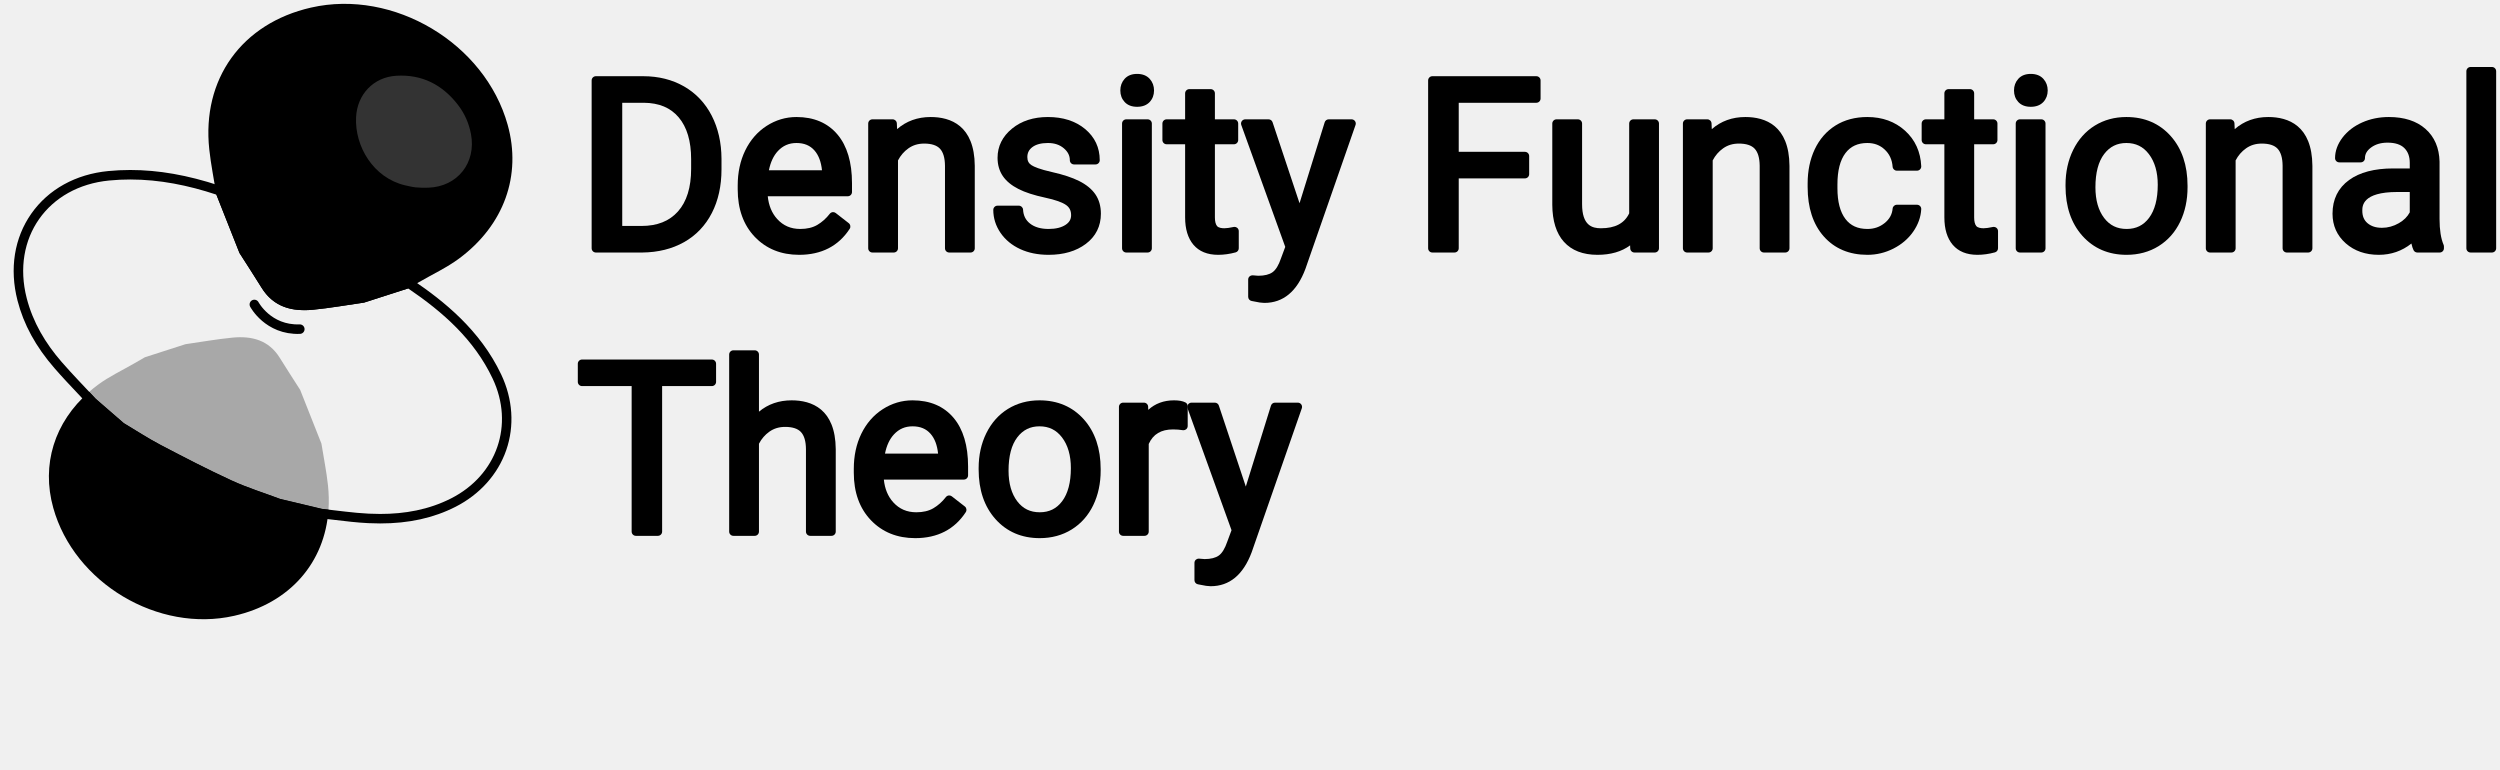
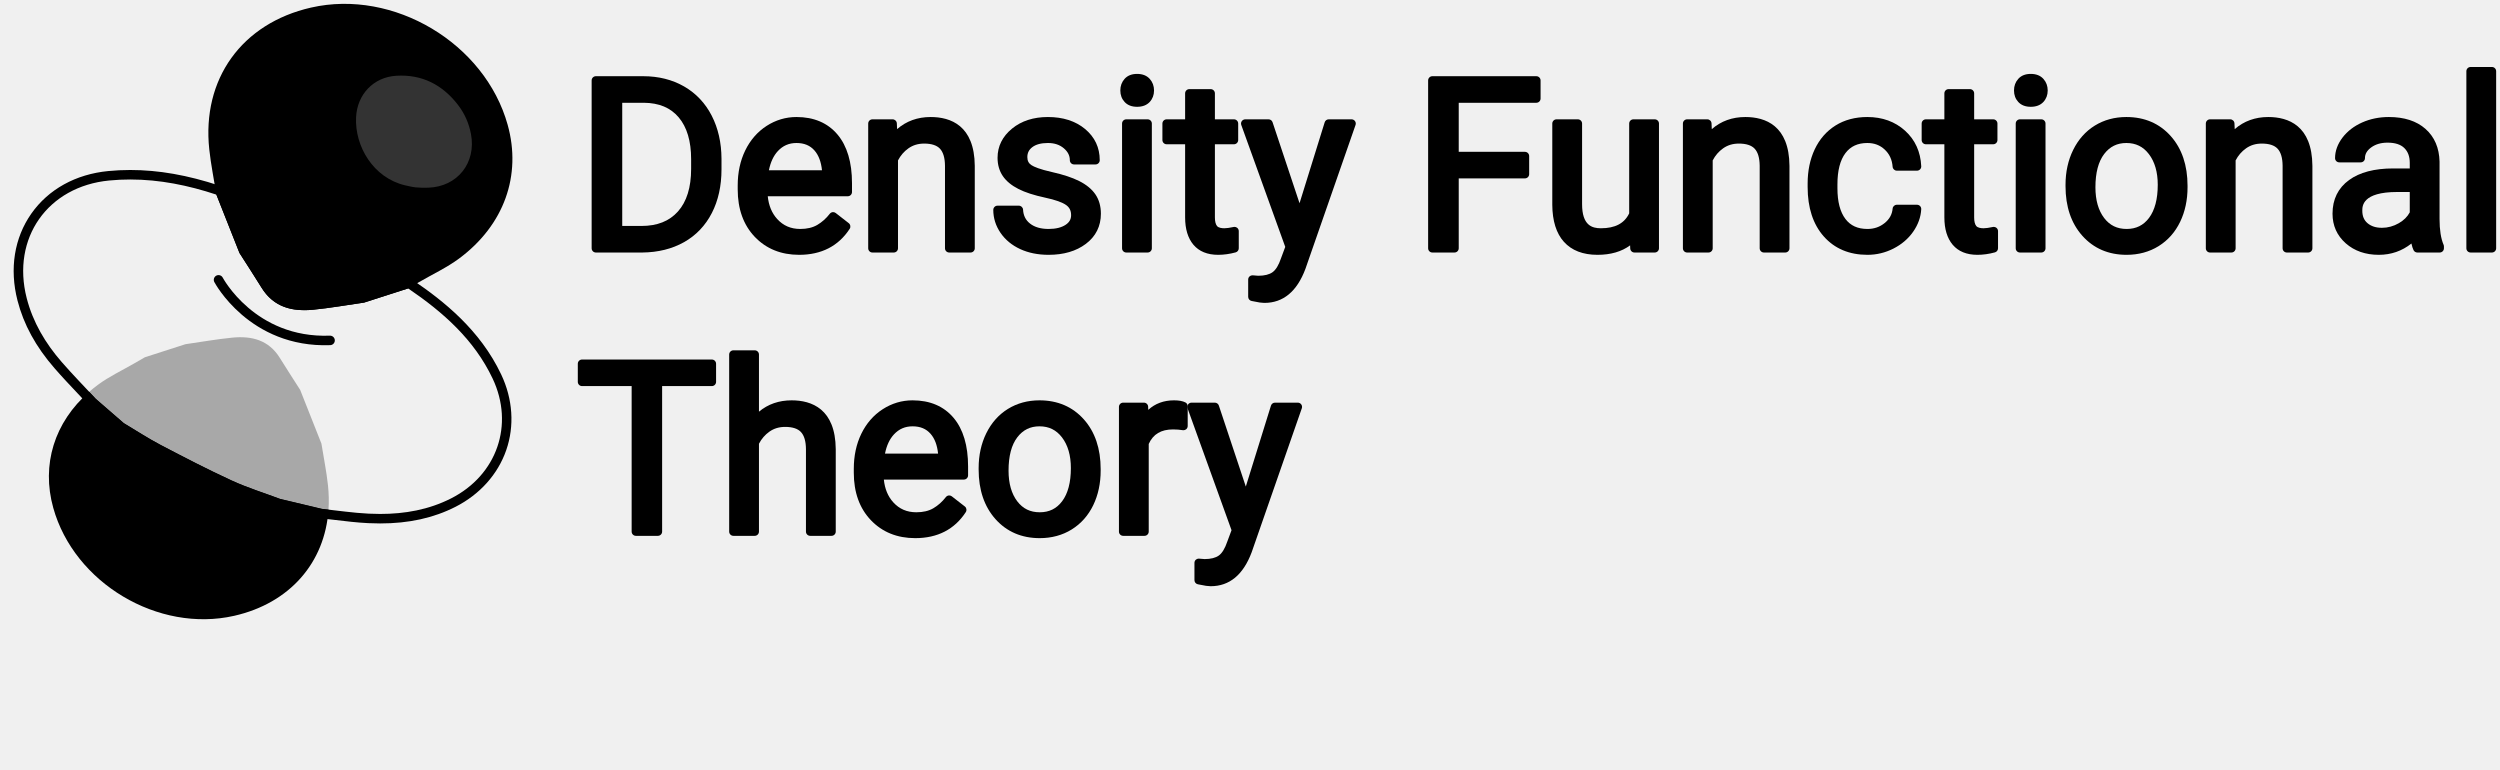
- <svg xmlns="http://www.w3.org/2000/svg" version="1.1" x="0px" y="0px" width="1842.519px" height="566.929px" viewBox="0 0 1842.519 566.929" enable-background="new 0 0 1842.519 566.929" xml:space="preserve">
+ <svg xmlns="http://www.w3.org/2000/svg" version="1.1" id="Layer_1" x="0px" y="0px" width="1842.52px" height="566.929px" viewBox="0 0 1842.52 566.929" enable-background="new 0 0 1842.52 566.929" xml:space="preserve">
  <g id="Layer_2">
</g>
-   <g id="Layer_1">
+   <g id="Layer_1_1_">
</g>
-   <g id="Layer_3">
-     <g>
-       <path fill-rule="evenodd" clip-rule="evenodd" d="M206.489,367.714c-11.956-4.489-24.235-8.299-35.802-13.618    c-17.767-8.178-35.16-17.19-52.486-26.284c-9.248-4.861-18.003-10.618-26.979-15.97c-6.86-5.963-13.735-11.924-20.611-17.886    c-1.611-1.734-3.236-3.455-4.859-5.179c-25.752,22.469-35.359,53.741-26.504,85.504c15.42,55.383,77.383,92.337,133.405,79.566    c40.925-9.325,66.834-39.17,69.454-78.26c-1.607-0.188-3.217-0.371-4.827-0.542C227.016,372.609,216.753,370.152,206.489,367.714z    " />
-       <path fill-rule="evenodd" clip-rule="evenodd" d="M192.753,212.002c8.841,14.344,22.509,17.765,37.904,16.275    c12.6-1.236,25.117-3.472,37.667-5.267c10.821-3.472,21.644-6.961,32.467-10.449c2.658-1.542,5.334-3.065,7.977-4.608    c9.974-5.792,20.594-10.72,29.791-17.562c33.059-24.643,45.964-61.207,35.599-98.382C357.408,31.851,290.103-8.289,229.252,5.583    c-51.063,11.635-80.617,52.671-75.011,104.564c1.203,11.161,3.472,22.203,5.233,33.297c5.674,14.344,11.348,28.672,17.021,43.018    C181.915,194.963,187.453,203.414,192.753,212.002z" />
-       <path opacity="0.2" fill-rule="evenodd" clip-rule="evenodd" fill="#FFFFFF" d="M298.665,136.614    c2.572,0.512,5.124,1.23,7.724,1.484c3.038,0.297,6.121,0.328,9.176,0.232c21.643-0.673,35.617-18.422,31.522-39.654    c-1.527-7.923-4.65-14.996-9.53-21.339c-11.479-14.914-26.559-22.643-45.454-21.509c-16.833,1.01-28.861,13.74-29.675,30.591    C261.391,107.828,275.117,131.12,298.665,136.614z" />
-       <g>
-         <path d="M95.979,132.286c21.646,0,42.747,4.284,63.495,11.158c5.674,14.344,11.348,28.672,17.021,43.018     c5.419,8.502,10.957,16.953,16.258,25.541c7.605,12.339,18.785,16.595,31.56,16.595c2.076,0,4.192-0.112,6.344-0.32     c12.6-1.236,25.117-3.472,37.667-5.267c10.821-3.472,21.644-6.961,32.467-10.449c25.726,17.477,48.673,37.699,62.273,66.423     c16.125,34.076,3.167,71.133-30.501,88.288c-16.576,8.436-34.246,11.509-52.391,11.509c-2.804,0-5.619-0.073-8.444-0.212     c-11.517-0.559-22.967-2.302-34.449-3.523c-10.264-2.437-20.526-4.894-30.791-7.332c-11.956-4.489-24.235-8.299-35.802-13.618     c-17.767-8.178-35.16-17.19-52.486-26.284c-9.248-4.861-18.003-10.618-26.979-15.97c-6.86-5.963-13.735-11.924-20.611-17.886     c-8.418-9.061-17.089-17.9-25.202-27.233c-11.973-13.753-21.17-29.215-25.742-47.032c-11.314-44.154,15.479-82.294,60.851-86.663     C85.702,132.525,90.857,132.286,95.979,132.286 M95.979,125.286c-5.399,0-10.829,0.261-16.137,0.775     c-24.017,2.313-44.171,13.454-56.747,31.372c-12.57,17.909-16.196,40.636-10.21,63.996c4.554,17.745,13.465,34.063,27.243,49.891     c5.684,6.538,11.688,12.893,17.496,19.039c2.587,2.737,5.261,5.568,7.857,8.362l0.257,0.276l0.285,0.248l0.728,0.631     c6.631,5.75,13.261,11.498,19.877,17.249l0.471,0.409l0.536,0.32c2.75,1.639,5.545,3.358,8.248,5.021     c6.134,3.772,12.477,7.673,19.058,11.133c16.744,8.788,34.61,18.066,52.817,26.446c8.262,3.8,16.864,6.853,25.183,9.804     c3.653,1.297,7.431,2.637,11.086,4.01l0.413,0.154l0.429,0.103c4.887,1.161,9.773,2.326,14.659,3.491     c5.378,1.282,10.755,2.564,16.133,3.841l0.433,0.103l0.443,0.048c3.463,0.368,7.005,0.795,10.431,1.207     c7.952,0.957,16.175,1.947,24.419,2.348c2.979,0.146,5.935,0.22,8.783,0.22c21.166,0,39.342-4.014,55.565-12.271     c17.928-9.135,31.196-23.959,37.362-41.744c6.186-17.842,4.87-37.65-3.708-55.776c-15.643-33.04-42.776-54.348-64.667-69.219     l-2.827-1.921l-3.253,1.048l-2.53,0.815c-9.79,3.155-19.579,6.31-29.368,9.451c-3.678,0.53-7.387,1.101-10.98,1.654     c-8.472,1.304-17.232,2.652-25.792,3.492c-1.965,0.19-3.873,0.287-5.661,0.287c-11.887,0-20.021-4.216-25.601-13.268     c-3.65-5.913-7.452-11.826-11.129-17.544c-1.612-2.506-3.223-5.012-4.825-7.522c-2.846-7.195-5.691-14.385-8.537-21.575     l-8.238-20.819l-1.203-3.042l-3.104-1.028C138.293,129.052,116.804,125.286,95.979,125.286L95.979,125.286z" />
-       </g>
-       <path opacity="0.3" fill-rule="evenodd" clip-rule="evenodd" d="M241.712,357.581c-1.108-10.274-3.199-20.44-4.82-30.654    c-5.223-13.205-10.446-26.396-15.669-39.602c-4.988-7.829-10.087-15.607-14.968-23.515c-8.141-13.207-20.724-16.355-34.897-14.985    c-11.6,1.139-23.123,3.198-34.677,4.851c-9.962,3.196-19.925,6.409-29.89,9.621c-2.447,1.419-4.91,2.82-7.344,4.239    c-9.183,5.333-18.959,9.87-27.426,16.171c-2.19,1.633-4.272,3.326-6.27,5.07c1.624,1.724,3.249,3.444,4.859,5.179    c6.876,5.962,13.751,11.923,20.611,17.886c8.976,5.352,17.731,11.108,26.979,15.97c17.326,9.094,34.719,18.106,52.486,26.284    c11.567,5.319,23.846,9.129,35.802,13.618c10.264,2.438,20.527,4.896,30.791,7.332c1.61,0.171,3.219,0.354,4.827,0.542    C242.494,369.775,242.381,363.765,241.712,357.581z" />
-       <path fill-rule="evenodd" clip-rule="evenodd" fill="none" stroke="#000000" stroke-width="7" stroke-linecap="round" stroke-miterlimit="10" d="    M187.449,224.378c0,0,10.048,19.063,33.517,18.199" />
-     </g>
+   <path d="M206.489,367.714c-11.956-4.489-24.235-8.299-35.802-13.618c-17.768-8.179-35.16-17.19-52.486-26.284  c-9.248-4.861-18.003-10.618-26.979-15.971c-6.86-5.963-13.735-11.924-20.611-17.885c-1.611-1.734-3.236-3.455-4.859-5.18  C40,311.246,30.393,342.518,39.248,374.281c15.42,55.383,77.383,92.338,133.405,79.566c40.925-9.324,66.834-39.17,69.454-78.26  c-1.607-0.188-3.217-0.371-4.827-0.543C227.016,372.609,216.753,370.152,206.489,367.714z" />
+   <path d="M192.753,212.002c8.842,14.344,22.51,17.765,37.904,16.275c12.6-1.236,25.117-3.472,37.667-5.267  c10.821-3.472,21.645-6.961,32.467-10.449c2.658-1.542,5.334-3.065,7.978-4.608c9.974-5.792,20.594-10.72,29.791-17.562  c33.059-24.643,45.964-61.207,35.599-98.382C357.408,31.851,290.103-8.289,229.252,5.583  c-51.063,11.635-80.616,52.671-75.011,104.564c1.203,11.161,3.472,22.203,5.233,33.297c5.674,14.344,11.348,28.672,17.021,43.018  C181.915,194.963,187.453,203.414,192.753,212.002z" />
+   <path opacity="0.2" fill="#FFFFFF" enable-background="new    " d="M298.665,136.614c2.572,0.512,5.124,1.229,7.725,1.484  c3.038,0.297,6.121,0.328,9.176,0.232c21.643-0.673,35.617-18.422,31.522-39.654c-1.527-7.923-4.65-14.996-9.53-21.339  c-11.479-14.914-26.56-22.643-45.454-21.509c-16.833,1.01-28.861,13.74-29.675,30.591  C261.391,107.828,275.117,131.12,298.665,136.614z" />
+   <g>
+     <path d="M95.979,132.286c21.646,0,42.747,4.284,63.495,11.158c5.674,14.344,11.348,28.672,17.021,43.018   c5.419,8.502,10.957,16.953,16.258,25.541c7.605,12.339,18.785,16.595,31.561,16.595c2.076,0,4.191-0.112,6.344-0.32   c12.6-1.236,25.117-3.472,37.667-5.267c10.821-3.472,21.644-6.961,32.467-10.449c25.727,17.477,48.674,37.699,62.273,66.423   c16.125,34.076,3.167,71.134-30.501,88.288c-16.576,8.436-34.246,11.51-52.392,11.51c-2.804,0-5.618-0.074-8.443-0.213   c-11.518-0.559-22.967-2.302-34.449-3.523c-10.264-2.437-20.526-4.894-30.791-7.332c-11.956-4.488-24.235-8.299-35.802-13.617   c-17.768-8.178-35.16-17.19-52.486-26.284c-9.248-4.86-18.003-10.618-26.979-15.97c-6.86-5.963-13.735-11.924-20.611-17.887   c-8.418-9.061-17.089-17.899-25.202-27.232c-11.973-13.753-21.17-29.215-25.742-47.032c-11.313-44.154,15.479-82.294,60.852-86.663   C85.702,132.525,90.857,132.286,95.979,132.286 M95.979,125.286c-5.399,0-10.829,0.261-16.138,0.775   c-24.017,2.313-44.171,13.454-56.746,31.372c-12.57,17.909-16.196,40.636-10.211,63.996c4.555,17.745,13.466,34.063,27.243,49.891   c5.685,6.538,11.688,12.893,17.496,19.039c2.587,2.737,5.261,5.568,7.857,8.362l0.257,0.276l0.285,0.248l0.728,0.631   c6.631,5.75,13.262,11.498,19.877,17.248l0.472,0.41l0.535,0.319c2.75,1.64,5.546,3.358,8.248,5.021   c6.135,3.772,12.478,7.674,19.059,11.133c16.744,8.789,34.609,18.066,52.816,26.447c8.263,3.799,16.864,6.853,25.184,9.803   c3.653,1.298,7.431,2.638,11.086,4.011l0.413,0.153l0.429,0.104c4.887,1.161,9.773,2.326,14.659,3.491   c5.378,1.282,10.755,2.563,16.133,3.841l0.433,0.104l0.443,0.047c3.463,0.369,7.005,0.795,10.431,1.207   c7.952,0.957,16.176,1.947,24.42,2.349c2.979,0.146,5.935,0.22,8.782,0.22c21.166,0,39.343-4.014,55.565-12.271   c17.928-9.135,31.196-23.959,37.362-41.743c6.186-17.843,4.87-37.649-3.708-55.776c-15.644-33.04-42.776-54.348-64.667-69.219   l-2.827-1.921l-3.253,1.048l-2.53,0.815c-9.79,3.155-19.579,6.31-29.368,9.451c-3.678,0.53-7.387,1.101-10.979,1.654   c-8.473,1.304-17.232,2.652-25.792,3.492c-1.966,0.19-3.873,0.287-5.661,0.287c-11.888,0-20.021-4.216-25.602-13.268   c-3.649-5.913-7.452-11.826-11.129-17.544c-1.612-2.506-3.223-5.012-4.825-7.522c-2.846-7.195-5.69-14.385-8.537-21.575   l-8.237-20.819l-1.203-3.042l-3.104-1.028C138.293,129.052,116.804,125.286,95.979,125.286L95.979,125.286z" />
+   </g>
+   <path opacity="0.3" enable-background="new    " d="M241.712,357.582c-1.107-10.274-3.198-20.44-4.819-30.654  c-5.224-13.205-10.446-26.396-15.669-39.602c-4.988-7.83-10.087-15.608-14.969-23.516c-8.141-13.207-20.724-16.355-34.896-14.985  c-11.601,1.139-23.123,3.198-34.677,4.851c-9.963,3.196-19.926,6.409-29.891,9.621c-2.447,1.419-4.91,2.82-7.344,4.239  c-9.183,5.333-18.959,9.87-27.426,16.171c-2.19,1.632-4.272,3.326-6.271,5.07c1.624,1.725,3.249,3.444,4.859,5.18  c6.876,5.961,13.751,11.922,20.611,17.885c8.976,5.353,17.73,11.109,26.979,15.971c17.326,9.094,34.719,18.105,52.486,26.284  c11.566,5.319,23.846,9.129,35.802,13.618c10.264,2.438,20.527,4.896,30.791,7.332c1.61,0.17,3.219,0.354,4.827,0.541  C242.494,369.775,242.381,363.765,241.712,357.582z" />
+   <path fill="none" stroke="#000000" stroke-width="7" stroke-linecap="round" stroke-miterlimit="10" d="M161.058,206.241  c0,0,24.646,46.756,82.205,44.643" />
+   <g>
    <g>
      <g>
-         <g>
-           <path d="M439.162,186.11c-1.722,0-3.118-1.396-3.118-3.118V59.283c0-1.722,1.396-3.118,3.118-3.118h34.921      c11.262,0,21.39,2.541,30.104,7.552c8.759,5.04,15.615,12.302,20.377,21.586c4.71,9.189,7.127,19.84,7.184,31.656v7.916      c0,12.119-2.389,22.917-7.099,32.097c-4.766,9.293-11.674,16.532-20.532,21.514c-8.777,4.939-19.1,7.504-30.682,7.624      c-0.011,0-0.021,0-0.032,0H439.162z M472.639,166.534c11.755,0,20.597-3.498,27.03-10.695c6.437-7.2,9.7-17.745,9.7-31.342      v-7.23c0-13.231-3.082-23.583-9.16-30.767c-6.038-7.133-14.455-10.653-25.73-10.759h-15.886v90.792H472.639z" />
-         </g>
-         <g>
-           <path d="M588.955,187.808c-13.289,0-24.281-4.455-32.669-13.24c-8.354-8.747-12.59-20.52-12.59-34.993v-2.889      c0-9.552,1.863-18.229,5.538-25.79c3.72-7.651,9.009-13.733,15.723-18.078c6.747-4.363,14.163-6.575,22.042-6.575      c12.861,0,23.041,4.347,30.256,12.92c7.082,8.413,10.673,20.466,10.673,35.824v6.542c0,1.722-1.396,3.118-3.118,3.118h-58.964      c0.683,6.801,3.01,12.424,6.937,16.75c4.493,4.942,10.063,7.345,17.024,7.345c4.963,0,9.177-0.999,12.521-2.967      c3.492-2.053,6.595-4.819,9.224-8.224c0.507-0.656,1.254-1.083,2.076-1.188c0.131-0.017,0.262-0.025,0.392-0.025      c0.69,0,1.365,0.229,1.916,0.658l9.601,7.476c1.277,0.995,1.581,2.803,0.697,4.161      C617.955,181.356,605.412,187.808,588.955,187.808z M605.811,125.495c-0.638-6.227-2.491-11.125-5.522-14.58      c-3.26-3.715-7.607-5.521-13.29-5.521c-5.489,0-9.97,1.941-13.694,5.934c-3.218,3.455-5.436,8.21-6.613,14.167H605.811z" />
-         </g>
-         <g>
-           <path d="M699.58,186.11c-1.722,0-3.118-1.396-3.118-3.118v-60.835c-0.05-5.759-1.297-9.996-3.704-12.565      c-2.349-2.503-6.257-3.773-11.616-3.773c-4.479,0-8.282,1.147-11.626,3.508c-3.216,2.268-5.799,5.258-7.687,8.896v64.77      c0,1.722-1.396,3.118-3.118,3.118h-15.72c-1.722,0-3.118-1.396-3.118-3.118V91.061c0-1.722,1.396-3.118,3.118-3.118h14.872      c1.669,0,3.042,1.313,3.115,2.981l0.188,4.243c6.8-5.927,15.09-8.923,24.731-8.923c14.708,0,32.289,6.241,32.517,35.975v60.774      c0,1.722-1.396,3.118-3.118,3.118H699.58z" />
-         </g>
-         <g>
-           <path d="M772.817,187.808c-7.783,0-14.796-1.411-20.845-4.192c-6.155-2.83-11.057-6.864-14.566-11.989      c-3.547-5.18-5.346-10.875-5.346-16.927c0-1.722,1.396-3.118,3.118-3.118h15.718c1.657,0,3.025,1.296,3.113,2.951      c0.234,4.364,1.916,7.715,5.142,10.246c3.354,2.63,7.951,3.964,13.666,3.964c5.293,0,9.525-1.038,12.58-3.083      c2.74-1.833,4.016-4.073,4.016-7.051c0-3.269-1.122-5.616-3.531-7.387c-2.826-2.075-8.056-3.938-15.542-5.538      c-8.195-1.751-14.827-3.9-19.712-6.389c-5.122-2.608-9.002-5.811-11.528-9.518c-2.586-3.798-3.896-8.333-3.896-13.482      c0-8.479,3.601-15.723,10.701-21.531c6.916-5.654,15.799-8.52,26.402-8.52c11.118,0,20.321,2.957,27.354,8.788      c7.203,5.98,10.854,13.733,10.854,23.047c0,1.722-1.396,3.118-3.118,3.118h-15.803c-1.722,0-3.118-1.396-3.118-3.118      c0-3.376-1.435-6.241-4.387-8.756c-3.1-2.644-6.954-3.929-11.783-3.929c-4.991,0-8.866,1.038-11.517,3.086      c-2.479,1.915-3.633,4.236-3.633,7.305c0,2.722,0.976,4.615,3.07,5.958c1.846,1.184,5.992,3.03,15.268,5.103      c8.066,1.808,14.723,4.009,19.787,6.542c5.325,2.662,9.366,5.964,12.01,9.815c2.704,3.945,4.074,8.756,4.074,14.3      c0,9.206-3.734,16.689-11.099,22.242C793.176,185.095,783.941,187.808,772.817,187.808z" />
-         </g>
-         <g>
-           <path d="M830.083,186.11c-1.722,0-3.118-1.396-3.118-3.118V91.061c0-1.722,1.396-3.118,3.118-3.118h15.719      c1.722,0,3.118,1.396,3.118,3.118v91.931c0,1.722-1.396,3.118-3.118,3.118H830.083z M838.068,78.714      c-3.955,0-7.058-1.198-9.221-3.562c-2.094-2.28-3.157-5.133-3.157-8.477c0-3.323,1.052-6.192,3.125-8.527      c2.165-2.442,5.278-3.682,9.253-3.682c3.962,0,7.085,1.231,9.282,3.66c2.113,2.342,3.184,5.217,3.184,8.549      c0,3.352-1.082,6.211-3.216,8.499C845.123,77.523,842.011,78.714,838.068,78.714z" />
-         </g>
-         <g>
-           <path d="M897.797,187.808c-7.952,0-14.101-2.518-18.273-7.483c-4.036-4.805-6.083-11.568-6.083-20.104v-53.892h-13.622      c-1.722,0-3.118-1.396-3.118-3.118V91.061c0-1.722,1.396-3.118,3.118-3.118h13.622V68.8c0-1.722,1.396-3.118,3.118-3.118h15.716      c1.722,0,3.118,1.396,3.118,3.118v19.143h14.045c1.722,0,3.118,1.396,3.118,3.118v12.149c0,1.722-1.396,3.118-3.118,3.118      h-14.045v53.964c0,2.881,0.545,5.061,1.576,6.302c1.121,1.354,3.564,1.637,5.417,1.637c1.586,0,3.881-0.319,6.823-0.949      c0.217-0.046,0.435-0.069,0.652-0.069c0.707,0,1.4,0.241,1.961,0.694c0.731,0.592,1.157,1.483,1.157,2.424v12.668      c0,1.407-0.942,2.639-2.299,3.009C906.298,187.203,901.963,187.808,897.797,187.808z" />
-         </g>
-         <g>
-           <path d="M931.871,223.24c-0.089,0-0.177-0.004-0.266-0.011l-2.974-0.254c-0.104-0.009-0.21-0.023-0.313-0.043l-5.86-1.108      c-1.473-0.278-2.539-1.565-2.539-3.064v-12.743c0-0.87,0.363-1.701,1.003-2.291c0.578-0.534,1.334-0.827,2.115-0.827      c0.082,0,0.165,0.003,0.248,0.01l4.117,0.329c4.574-0.016,8.105-0.902,10.498-2.635c2.425-1.757,4.52-5.216,6.225-10.28      l3.114-8.368l-32.406-89.835c-0.345-0.956-0.203-2.019,0.381-2.85c0.584-0.832,1.536-1.326,2.552-1.326h17.163      c1.343,0,2.534,0.859,2.958,2.133l19.88,59.712l18.535-59.652c0.405-1.304,1.612-2.193,2.978-2.193h16.826      c1.01,0,1.957,0.489,2.542,1.312c0.585,0.823,0.734,1.878,0.402,2.832l-36.961,106.121      C955.865,214.84,945.707,223.24,931.871,223.24z" />
-         </g>
-         <g>
-           <path d="M1055.66,186.11c-1.722,0-3.118-1.396-3.118-3.118V59.283c0-1.722,1.396-3.118,3.118-3.118h76.64      c1.722,0,3.118,1.396,3.118,3.118v13.34c0,1.722-1.396,3.118-3.118,3.118h-57.204v36.161h48.795      c1.722,0,3.118,1.396,3.118,3.118v13.338c0,1.722-1.396,3.118-3.118,3.118h-48.795v51.515c0,1.722-1.396,3.118-3.118,3.118      H1055.66z" />
-         </g>
-         <g>
-           <path d="M1177.329,187.808c-10.672,0-18.984-3.22-24.705-9.57c-5.625-6.247-8.511-15.447-8.576-27.345V91.061      c0-1.722,1.396-3.118,3.118-3.118h15.722c1.722,0,3.118,1.396,3.118,3.118v59.389c0,15.761,7.416,17.782,13.876,17.782      c10.481,0,17.307-3.596,20.841-10.988V91.061c0-1.722,1.396-3.118,3.118-3.118h15.718c1.722,0,3.118,1.396,3.118,3.118v91.931      c0,1.722-1.396,3.118-3.118,3.118h-14.954c-1.677,0-3.053-1.326-3.116-3.001l-0.085-2.281      C1195.148,185.464,1187.082,187.808,1177.329,187.808z" />
-         </g>
-         <g>
-           <path d="M1300.019,186.11c-1.722,0-3.118-1.396-3.118-3.118v-60.835c-0.049-5.76-1.295-9.996-3.703-12.565      c-2.347-2.504-6.254-3.773-11.613-3.773c-4.481,0-8.286,1.147-11.63,3.508c-3.217,2.27-5.8,5.26-7.685,8.896v64.771      c0,1.722-1.396,3.118-3.118,3.118h-15.719c-1.722,0-3.118-1.396-3.118-3.118V91.061c0-1.722,1.396-3.118,3.118-3.118h14.868      c1.669,0,3.041,1.313,3.115,2.98l0.188,4.245c6.801-5.928,15.091-8.925,24.733-8.925c14.709,0,32.29,6.241,32.518,35.975v60.774      c0,1.722-1.396,3.118-3.118,3.118H1300.019z" />
-         </g>
-         <g>
-           <path d="M1376.317,187.808c-13.394,0-24.227-4.57-32.2-13.583c-7.879-8.904-11.873-21.134-11.873-36.349v-2.632      c0-9.368,1.759-17.848,5.229-25.206c3.531-7.485,8.683-13.386,15.313-17.54c6.618-4.149,14.507-6.253,23.447-6.253      c11.057,0,20.406,3.387,27.792,10.066c7.433,6.723,11.451,15.542,11.944,26.213c0.039,0.851-0.271,1.681-0.86,2.297      c-0.588,0.616-1.403,0.965-2.255,0.965h-14.869c-1.63,0-2.985-1.255-3.109-2.881c-0.396-5.192-2.289-9.323-5.787-12.626      c-3.482-3.287-7.688-4.884-12.855-4.884c-7.023,0-12.285,2.42-16.087,7.398c-3.943,5.166-5.943,12.92-5.943,23.045v2.972      c0,9.845,1.985,17.442,5.901,22.581c3.773,4.946,9.077,7.352,16.214,7.352c4.916,0,9.082-1.439,12.736-4.4      c3.54-2.872,5.445-6.339,5.825-10.599c0.143-1.609,1.49-2.842,3.105-2.842h14.869c0.856,0,1.675,0.352,2.264,0.973      c0.589,0.622,0.896,1.458,0.85,2.313c-0.313,5.834-2.333,11.441-6.004,16.664c-3.62,5.16-8.507,9.324-14.521,12.373      C1389.447,186.265,1383.012,187.808,1376.317,187.808z" />
-         </g>
-         <g>
-           <path d="M1457.374,187.808c-7.953,0-14.103-2.518-18.275-7.483c-4.036-4.804-6.082-11.567-6.082-20.104v-53.892h-13.623      c-1.722,0-3.118-1.396-3.118-3.118V91.061c0-1.722,1.396-3.118,3.118-3.118h13.623V68.8c0-1.722,1.396-3.118,3.118-3.118h15.715      c1.722,0,3.118,1.396,3.118,3.118v19.143h14.044c1.722,0,3.118,1.396,3.118,3.118v12.149c0,1.722-1.396,3.118-3.118,3.118      h-14.044v53.964c0,2.923,0.53,5.042,1.576,6.3c1.123,1.356,3.566,1.639,5.418,1.639c1.583,0,3.88-0.319,6.827-0.949      c0.216-0.046,0.435-0.069,0.651-0.069c0.707,0,1.401,0.241,1.961,0.694c0.732,0.592,1.157,1.483,1.157,2.424v12.668      c0,1.407-0.942,2.64-2.3,3.009C1465.872,187.203,1461.537,187.808,1457.374,187.808z" />
-         </g>
-         <g>
-           <path d="M1488.723,186.11c-1.722,0-3.118-1.396-3.118-3.118V91.061c0-1.722,1.396-3.118,3.118-3.118h15.717      c1.722,0,3.118,1.396,3.118,3.118v91.931c0,1.722-1.396,3.118-3.118,3.118H1488.723z M1496.708,78.714      c-3.955,0-7.059-1.198-9.223-3.561c-2.091-2.273-3.153-5.127-3.153-8.478c0-3.33,1.051-6.2,3.123-8.529      c2.164-2.44,5.278-3.68,9.253-3.68c3.965,0,7.088,1.232,9.283,3.662c2.113,2.345,3.184,5.22,3.184,8.547      c0,3.349-1.082,6.208-3.216,8.497C1503.766,77.523,1500.655,78.714,1496.708,78.714z" />
-         </g>
-         <g>
-           <path d="M1567.313,187.808c-13.329,0-24.303-4.724-32.614-14.042c-8.22-9.216-12.388-21.492-12.388-36.487v-1.103      c0-9.45,1.895-18.089,5.632-25.677c3.785-7.692,9.147-13.724,15.938-17.927c6.785-4.2,14.611-6.329,23.263-6.329      c13.391,0,24.393,4.724,32.701,14.042c8.223,9.217,12.393,21.549,12.393,36.655v1.104c0,9.38-1.835,17.94-5.453,25.443      c-3.674,7.619-9.009,13.643-15.858,17.903C1584.083,185.648,1576.138,187.808,1567.313,187.808z M1567.144,105.394      c-6.801,0-12.134,2.632-16.304,8.047c-4.31,5.589-6.494,13.867-6.494,24.604c0,9.448,2.172,17.071,6.454,22.658      c4.145,5.41,9.546,8.04,16.513,8.04c7.015,0,12.427-2.664,16.543-8.143c4.263-5.677,6.425-13.894,6.425-24.423      c0-9.333-2.199-16.943-6.538-22.618C1579.542,108.064,1574.112,105.394,1567.144,105.394z" />
-         </g>
-         <g>
-           <path d="M1685.415,186.11c-1.722,0-3.118-1.396-3.118-3.118v-60.835c-0.048-5.758-1.293-9.994-3.701-12.566      c-2.346-2.503-6.255-3.772-11.617-3.772c-4.478,0-8.28,1.147-11.626,3.508c-3.215,2.269-5.798,5.26-7.687,8.896v64.77      c0,1.722-1.396,3.118-3.118,3.118h-15.719c-1.722,0-3.118-1.396-3.118-3.118V91.061c0-1.722,1.396-3.118,3.118-3.118h14.871      c1.669,0,3.042,1.314,3.115,2.981l0.187,4.243c6.803-5.927,15.093-8.924,24.734-8.924c14.705,0,32.284,6.241,32.519,35.974      v60.774c0,1.722-1.396,3.118-3.118,3.118H1685.415z" />
-         </g>
-         <g>
-           <path d="M1753.215,187.808c-9.803,0-18.001-2.85-24.368-8.469c-6.478-5.723-9.761-13.069-9.761-21.836      c0-10.583,4.105-18.936,12.203-24.825c7.788-5.667,18.739-8.542,32.549-8.542h12.174v-4.103c0-4.67-1.311-8.24-4.007-10.915      c-2.663-2.642-6.813-3.981-12.332-3.981c-4.959,0-8.962,1.188-12.239,3.63c-2.987,2.23-4.44,4.775-4.44,7.781      c0,1.722-1.396,3.118-3.118,3.118h-15.801c-1.722,0-3.118-1.396-3.118-3.118c0-5.264,1.857-10.373,5.52-15.185      c3.562-4.675,8.428-8.413,14.464-11.112c5.961-2.66,12.577-4.008,19.666-4.008c11.325,0,20.396,2.935,26.959,8.723      c6.656,5.875,10.155,13.998,10.401,24.142l0.001,42.387c0,7.965,1,14.325,2.972,18.904c0.168,0.39,0.255,0.809,0.255,1.233v1.36      c0,1.722-1.396,3.118-3.118,3.118h-16.481c-1.181,0-2.26-0.667-2.788-1.723c-0.602-1.201-1.123-2.824-1.574-4.904      C1770.279,185.011,1762.224,187.808,1753.215,187.808z M1766.81,141.503c-25.769,0-25.769,10.379-25.769,13.79      c0,3.999,1.249,7,3.818,9.174c2.73,2.304,6.215,3.425,10.65,3.425c4.353,0,8.544-1.146,12.46-3.406      c3.67-2.117,6.308-4.735,8.042-7.987v-14.996H1766.81z" />
-         </g>
-         <g>
-           <path d="M1820.852,186.11c-1.722,0-3.118-1.396-3.118-3.118V52.485c0-1.722,1.396-3.118,3.118-3.118h15.715      c1.722,0,3.118,1.396,3.118,3.118v130.506c0,1.722-1.396,3.118-3.118,3.118H1820.852z" />
-         </g>
-         <g>
-           <path d="M468.645,394.916c-1.722,0-3.118-1.396-3.118-3.118V284.55h-36.561c-1.722,0-3.118-1.396-3.118-3.118v-13.34      c0-1.722,1.396-3.118,3.118-3.118h95.671c1.722,0,3.118,1.396,3.118,3.118v13.34c0,1.722-1.396,3.118-3.118,3.118h-36.646      v107.248c0,1.722-1.396,3.118-3.118,3.118H468.645z" />
-         </g>
-         <g>
-           <path d="M597.111,394.916c-1.722,0-3.118-1.396-3.118-3.118v-60.833c-0.046-5.757-1.291-9.993-3.702-12.565      c-2.346-2.503-6.255-3.772-11.62-3.772c-4.48,0-8.28,1.146-11.618,3.506c-3.211,2.263-5.795,5.254-7.693,8.9v64.765      c0,1.722-1.396,3.118-3.118,3.118h-15.718c-1.722,0-3.118-1.396-3.118-3.118v-130.5c0-1.722,1.396-3.118,3.118-3.118h15.718      c1.722,0,3.118,1.396,3.118,3.118v42.105c6.671-5.549,14.738-8.354,24.074-8.354c14.706,0,32.284,6.241,32.517,35.976v60.772      c0,1.722-1.396,3.118-3.118,3.118H597.111z" />
-         </g>
-         <g>
-           <path d="M674.514,396.616c-13.29,0-24.282-4.455-32.672-13.242c-8.352-8.743-12.587-20.518-12.587-34.995v-2.884      c0-9.554,1.862-18.231,5.534-25.791c3.719-7.649,9.009-13.731,15.726-18.078c6.747-4.363,14.163-6.576,22.042-6.576      c12.855,0,23.035,4.347,30.257,12.92c7.081,8.416,10.671,20.469,10.671,35.825v6.542c0,1.722-1.396,3.118-3.118,3.118h-58.962      c0.68,6.798,3.006,12.422,6.937,16.749c4.489,4.943,10.059,7.347,17.023,7.347c4.96,0,9.173-0.998,12.522-2.968      c3.485-2.048,6.589-4.816,9.226-8.226c0.507-0.656,1.254-1.083,2.077-1.187c0.13-0.017,0.26-0.024,0.39-0.024      c0.69,0,1.365,0.229,1.916,0.658l9.598,7.476c1.277,0.995,1.581,2.803,0.697,4.16      C703.514,390.164,690.972,396.616,674.514,396.616z M691.369,334.305c-0.638-6.23-2.491-11.127-5.52-14.576      c-3.26-3.718-7.607-5.523-13.292-5.523c-5.494,0-9.973,1.938-13.692,5.928c-3.22,3.456-5.438,8.213-6.615,14.172H691.369z" />
-         </g>
-         <g>
-           <path d="M766.274,396.616c-13.33,0-24.303-4.724-32.615-14.04c-8.223-9.222-12.392-21.497-12.392-36.487v-1.104      c0-9.451,1.896-18.091,5.635-25.679c3.784-7.694,9.148-13.728,15.941-17.93c6.792-4.198,14.618-6.326,23.262-6.326      c13.384,0,24.387,4.724,32.703,14.039c8.222,9.219,12.39,21.553,12.39,36.661v1.104c0,9.375-1.835,17.934-5.453,25.44      c-3.675,7.623-9.011,13.646-15.859,17.903C783.042,394.456,775.097,396.616,766.274,396.616z M766.105,314.205      c-6.802,0-12.137,2.631-16.309,8.042c-4.306,5.592-6.489,13.871-6.489,24.606c0,9.446,2.171,17.069,6.453,22.658      c4.144,5.41,9.545,8.039,16.514,8.039c7.013,0,12.422-2.663,16.538-8.143c4.266-5.677,6.428-13.894,6.428-24.424      c0-9.334-2.2-16.944-6.539-22.62C778.499,316.874,773.071,314.205,766.105,314.205z" />
-         </g>
-         <g>
-           <path d="M827.789,394.916c-1.722,0-3.118-1.396-3.118-3.118v-91.929c0-1.722,1.396-3.118,3.118-3.118h15.295      c1.693,0,3.077,1.352,3.117,3.044l0.054,2.278c5.112-4.667,11.475-7.023,19.003-7.023c3.585,0,6.321,0.498,8.362,1.522      c1.055,0.529,1.72,1.607,1.72,2.787v14.613c0,0.917-0.403,1.787-1.103,2.379c-0.567,0.48-1.283,0.739-2.016,0.739      c-0.171,0-0.342-0.014-0.513-0.043c-2.217-0.369-4.645-0.557-7.218-0.557c-8.783,0-14.634,3.503-17.865,10.703v64.604      c0,1.722-1.396,3.118-3.118,3.118H827.789z" />
-         </g>
-         <g>
-           <path d="M892.277,432.044c-0.089,0-0.177-0.004-0.266-0.012l-2.973-0.254c-0.104-0.009-0.208-0.022-0.311-0.042l-5.865-1.104      c-1.475-0.277-2.542-1.564-2.542-3.064v-12.743c0-0.87,0.363-1.7,1.003-2.291c0.578-0.533,1.334-0.827,2.115-0.827      c0.082,0,0.165,0.003,0.248,0.01l4.123,0.329c4.572-0.016,8.104-0.902,10.497-2.638c2.421-1.75,4.514-5.207,6.226-10.277      l3.114-8.369l-32.409-89.834c-0.345-0.956-0.203-2.02,0.381-2.851s1.536-1.326,2.552-1.326h17.166      c1.343,0,2.534,0.859,2.959,2.134l19.877,59.712l18.539-59.653c0.405-1.304,1.612-2.192,2.978-2.192h16.819      c1.01,0,1.957,0.489,2.542,1.312c0.585,0.823,0.734,1.879,0.402,2.832l-36.959,106.12      C916.275,423.646,906.117,432.044,892.277,432.044z" />
-         </g>
+         <path d="M439.162,186.11c-1.722,0-3.117-1.396-3.117-3.118V59.283c0-1.722,1.396-3.118,3.117-3.118h34.921     c11.263,0,21.391,2.541,30.104,7.552c8.759,5.04,15.615,12.302,20.377,21.586c4.71,9.189,7.127,19.84,7.184,31.656v7.916     c0,12.119-2.389,22.917-7.099,32.097c-4.766,9.293-11.674,16.532-20.532,21.514c-8.776,4.939-19.1,7.504-30.682,7.624     c-0.011,0-0.021,0-0.032,0H439.162z M472.639,166.534c11.755,0,20.597-3.498,27.03-10.695c6.437-7.2,9.699-17.745,9.699-31.342     v-7.23c0-13.231-3.082-23.583-9.159-30.767c-6.038-7.133-14.455-10.653-25.73-10.759h-15.886v90.792L472.639,166.534     L472.639,166.534z" />
+       </g>
+       <g>
+         <path d="M588.955,187.808c-13.288,0-24.28-4.455-32.669-13.24c-8.354-8.747-12.59-20.52-12.59-34.993v-2.889     c0-9.552,1.863-18.229,5.538-25.79c3.72-7.651,9.009-13.733,15.724-18.078c6.746-4.363,14.162-6.575,22.041-6.575     c12.861,0,23.041,4.347,30.257,12.92c7.082,8.413,10.673,20.466,10.673,35.824v6.542c0,1.722-1.396,3.118-3.118,3.118h-58.964     c0.683,6.801,3.01,12.424,6.937,16.75c4.493,4.942,10.063,7.345,17.024,7.345c4.963,0,9.177-0.999,12.521-2.967     c3.492-2.053,6.596-4.819,9.225-8.224c0.507-0.656,1.254-1.083,2.076-1.188c0.131-0.017,0.262-0.025,0.392-0.025     c0.69,0,1.365,0.229,1.916,0.658l9.601,7.476c1.277,0.995,1.581,2.803,0.697,4.161     C617.955,181.356,605.412,187.808,588.955,187.808z M605.811,125.495c-0.638-6.227-2.491-11.125-5.522-14.58     c-3.26-3.715-7.606-5.521-13.29-5.521c-5.488,0-9.97,1.941-13.693,5.934c-3.218,3.455-5.437,8.21-6.613,14.167H605.811z" />
+       </g>
+       <g>
+         <path d="M699.58,186.11c-1.722,0-3.117-1.396-3.117-3.118v-60.835c-0.051-5.759-1.298-9.996-3.704-12.565     c-2.35-2.503-6.257-3.773-11.616-3.773c-4.479,0-8.282,1.147-11.626,3.508c-3.216,2.268-5.799,5.258-7.688,8.896v64.77     c0,1.722-1.396,3.118-3.117,3.118h-15.721c-1.722,0-3.117-1.396-3.117-3.118V91.061c0-1.722,1.396-3.118,3.117-3.118h14.872     c1.669,0,3.042,1.313,3.115,2.981l0.188,4.243c6.8-5.927,15.09-8.923,24.73-8.923c14.708,0,32.289,6.241,32.518,35.975v60.774     c0,1.722-1.396,3.118-3.118,3.118L699.58,186.11L699.58,186.11z" />
+       </g>
+       <g>
+         <path d="M772.817,187.808c-7.783,0-14.796-1.411-20.845-4.192c-6.155-2.83-11.058-6.864-14.566-11.989     c-3.547-5.18-5.346-10.875-5.346-16.927c0-1.722,1.396-3.118,3.118-3.118h15.718c1.657,0,3.025,1.296,3.113,2.951     c0.233,4.364,1.916,7.715,5.142,10.246c3.354,2.63,7.951,3.964,13.666,3.964c5.293,0,9.525-1.038,12.58-3.083     c2.74-1.833,4.016-4.073,4.016-7.051c0-3.269-1.121-5.616-3.53-7.387c-2.826-2.075-8.057-3.938-15.542-5.538     c-8.195-1.751-14.827-3.9-19.712-6.389c-5.122-2.608-9.002-5.811-11.528-9.518c-2.586-3.798-3.896-8.333-3.896-13.482     c0-8.479,3.602-15.723,10.701-21.531c6.916-5.654,15.799-8.52,26.402-8.52c11.118,0,20.321,2.957,27.354,8.788     c7.203,5.98,10.854,13.733,10.854,23.047c0,1.722-1.396,3.118-3.118,3.118h-15.803c-1.722,0-3.118-1.396-3.118-3.118     c0-3.376-1.435-6.241-4.387-8.756c-3.101-2.644-6.954-3.929-11.783-3.929c-4.991,0-8.866,1.038-11.517,3.086     c-2.479,1.915-3.634,4.236-3.634,7.305c0,2.722,0.977,4.615,3.07,5.958c1.846,1.184,5.992,3.03,15.268,5.103     c8.066,1.808,14.724,4.009,19.787,6.542c5.325,2.662,9.366,5.964,12.011,9.815c2.703,3.945,4.073,8.756,4.073,14.3     c0,9.206-3.733,16.689-11.099,22.242C793.177,185.095,783.941,187.808,772.817,187.808z" />
+       </g>
+       <g>
+         <path d="M830.083,186.11c-1.722,0-3.117-1.396-3.117-3.118V91.061c0-1.722,1.396-3.118,3.117-3.118h15.72     c1.722,0,3.118,1.396,3.118,3.118v91.931c0,1.722-1.396,3.118-3.118,3.118H830.083z M838.068,78.714     c-3.955,0-7.058-1.198-9.221-3.562c-2.094-2.28-3.157-5.133-3.157-8.477c0-3.323,1.052-6.192,3.125-8.527     c2.165-2.442,5.278-3.682,9.253-3.682c3.962,0,7.085,1.231,9.282,3.66c2.113,2.342,3.184,5.217,3.184,8.549     c0,3.352-1.082,6.211-3.216,8.499C845.123,77.523,842.011,78.714,838.068,78.714z" />
+       </g>
+       <g>
+         <path d="M897.798,187.808c-7.952,0-14.102-2.518-18.273-7.483c-4.036-4.805-6.083-11.568-6.083-20.104v-53.892h-13.622     c-1.722,0-3.118-1.396-3.118-3.118v-12.15c0-1.722,1.396-3.118,3.118-3.118h13.622V68.8c0-1.722,1.396-3.118,3.118-3.118h15.716     c1.722,0,3.118,1.396,3.118,3.118v19.143h14.045c1.722,0,3.118,1.396,3.118,3.118v12.149c0,1.722-1.396,3.118-3.118,3.118     h-14.045v53.964c0,2.881,0.545,5.061,1.576,6.302c1.121,1.354,3.563,1.637,5.417,1.637c1.586,0,3.881-0.319,6.822-0.949     c0.218-0.046,0.436-0.069,0.652-0.069c0.707,0,1.4,0.241,1.961,0.694c0.731,0.592,1.157,1.483,1.157,2.424v12.668     c0,1.407-0.942,2.639-2.299,3.009C906.299,187.203,901.964,187.808,897.798,187.808z" />
+       </g>
+       <g>
+         <path d="M931.871,223.24c-0.089,0-0.177-0.004-0.266-0.011l-2.974-0.254c-0.104-0.009-0.21-0.023-0.313-0.043l-5.86-1.108     c-1.473-0.278-2.538-1.565-2.538-3.064v-12.743c0-0.87,0.362-1.701,1.003-2.291c0.578-0.534,1.334-0.827,2.114-0.827     c0.082,0,0.165,0.003,0.248,0.01l4.117,0.329c4.574-0.016,8.105-0.902,10.498-2.635c2.425-1.757,4.521-5.216,6.225-10.28     l3.114-8.368L914.833,92.12c-0.345-0.956-0.202-2.019,0.382-2.85c0.584-0.832,1.535-1.326,2.552-1.326h17.163     c1.343,0,2.534,0.859,2.958,2.133l19.88,59.712l18.535-59.652c0.404-1.304,1.611-2.193,2.978-2.193h16.826     c1.01,0,1.957,0.489,2.542,1.312c0.585,0.823,0.734,1.878,0.402,2.832L962.09,198.209     C955.865,214.84,945.707,223.24,931.871,223.24z" />
+       </g>
+       <g>
+         <path d="M1055.66,186.11c-1.722,0-3.118-1.396-3.118-3.118V59.283c0-1.722,1.396-3.118,3.118-3.118h76.641     c1.722,0,3.118,1.396,3.118,3.118v13.34c0,1.722-1.396,3.118-3.118,3.118h-57.204v36.161h48.795c1.722,0,3.118,1.396,3.118,3.118     v13.338c0,1.722-1.396,3.118-3.118,3.118h-48.795v51.515c0,1.722-1.396,3.118-3.118,3.118L1055.66,186.11L1055.66,186.11z" />
+       </g>
+       <g>
+         <path d="M1177.329,187.808c-10.672,0-18.983-3.22-24.705-9.57c-5.625-6.247-8.511-15.447-8.575-27.345V91.061     c0-1.722,1.396-3.118,3.118-3.118h15.722c1.722,0,3.118,1.396,3.118,3.118v59.389c0,15.761,7.416,17.782,13.876,17.782     c10.48,0,17.307-3.596,20.841-10.988V91.061c0-1.722,1.396-3.118,3.118-3.118h15.718c1.722,0,3.118,1.396,3.118,3.118v91.931     c0,1.722-1.396,3.118-3.118,3.118h-14.954c-1.677,0-3.053-1.326-3.116-3.001l-0.085-2.281     C1195.148,185.464,1187.083,187.808,1177.329,187.808z" />
+       </g>
+       <g>
+         <path d="M1300.019,186.11c-1.722,0-3.118-1.396-3.118-3.118v-60.835c-0.049-5.76-1.295-9.996-3.703-12.565     c-2.347-2.504-6.254-3.773-11.613-3.773c-4.48,0-8.285,1.147-11.63,3.508c-3.217,2.27-5.8,5.26-7.685,8.896v64.771     c0,1.722-1.396,3.118-3.118,3.118h-15.719c-1.723,0-3.118-1.396-3.118-3.118V91.061c0-1.722,1.396-3.118,3.118-3.118h14.868     c1.669,0,3.041,1.313,3.114,2.98l0.188,4.245c6.801-5.928,15.091-8.925,24.732-8.925c14.709,0,32.291,6.241,32.519,35.975v60.774     c0,1.722-1.396,3.118-3.118,3.118H1300.019z" />
+       </g>
+       <g>
+         <path d="M1376.317,187.808c-13.394,0-24.227-4.57-32.2-13.583c-7.879-8.904-11.873-21.134-11.873-36.349v-2.632     c0-9.368,1.76-17.848,5.229-25.206c3.531-7.485,8.683-13.386,15.313-17.54c6.618-4.149,14.508-6.253,23.447-6.253     c11.057,0,20.406,3.387,27.792,10.066c7.433,6.723,11.451,15.542,11.944,26.213c0.039,0.851-0.271,1.681-0.86,2.297     c-0.588,0.616-1.403,0.965-2.255,0.965h-14.869c-1.63,0-2.984-1.255-3.109-2.881c-0.396-5.192-2.288-9.323-5.786-12.626     c-3.482-3.287-7.688-4.884-12.855-4.884c-7.022,0-12.285,2.42-16.087,7.398c-3.943,5.166-5.943,12.92-5.943,23.045v2.972     c0,9.845,1.985,17.442,5.901,22.581c3.772,4.946,9.077,7.352,16.214,7.352c4.916,0,9.082-1.439,12.736-4.4     c3.54-2.872,5.444-6.339,5.824-10.599c0.144-1.609,1.49-2.842,3.105-2.842h14.869c0.855,0,1.675,0.352,2.264,0.973     c0.589,0.622,0.896,1.458,0.851,2.313c-0.313,5.834-2.333,11.441-6.005,16.664c-3.619,5.16-8.507,9.324-14.521,12.373     C1389.447,186.265,1383.012,187.808,1376.317,187.808z" />
+       </g>
+       <g>
+         <path d="M1457.374,187.808c-7.952,0-14.103-2.518-18.274-7.483c-4.036-4.804-6.082-11.567-6.082-20.104v-53.892h-13.623     c-1.722,0-3.118-1.396-3.118-3.118v-12.15c0-1.722,1.396-3.118,3.118-3.118h13.623V68.8c0-1.722,1.396-3.118,3.118-3.118h15.715     c1.722,0,3.118,1.396,3.118,3.118v19.143h14.044c1.722,0,3.118,1.396,3.118,3.118v12.149c0,1.722-1.396,3.118-3.118,3.118     h-14.044v53.964c0,2.923,0.53,5.042,1.576,6.3c1.123,1.356,3.565,1.639,5.418,1.639c1.583,0,3.88-0.319,6.827-0.949     c0.216-0.046,0.435-0.069,0.65-0.069c0.707,0,1.401,0.241,1.961,0.694c0.732,0.592,1.157,1.483,1.157,2.424v12.668     c0,1.407-0.942,2.64-2.3,3.009C1465.872,187.203,1461.537,187.808,1457.374,187.808z" />
+       </g>
+       <g>
+         <path d="M1488.723,186.11c-1.723,0-3.118-1.396-3.118-3.118V91.061c0-1.722,1.396-3.118,3.118-3.118h15.717     c1.723,0,3.118,1.396,3.118,3.118v91.931c0,1.722-1.396,3.118-3.118,3.118H1488.723z M1496.708,78.714     c-3.954,0-7.059-1.198-9.223-3.561c-2.091-2.273-3.152-5.127-3.152-8.478c0-3.33,1.051-6.2,3.123-8.529     c2.163-2.44,5.277-3.68,9.253-3.68c3.965,0,7.088,1.232,9.282,3.662c2.113,2.345,3.185,5.22,3.185,8.547     c0,3.349-1.082,6.208-3.216,8.497C1503.766,77.523,1500.655,78.714,1496.708,78.714z" />
+       </g>
+       <g>
+         <path d="M1567.313,187.808c-13.329,0-24.303-4.724-32.614-14.042c-8.22-9.216-12.388-21.492-12.388-36.487v-1.103     c0-9.45,1.895-18.089,5.632-25.677c3.785-7.692,9.147-13.724,15.938-17.927c6.785-4.2,14.61-6.329,23.263-6.329     c13.391,0,24.393,4.724,32.701,14.042c8.223,9.217,12.393,21.549,12.393,36.655v1.104c0,9.38-1.835,17.94-5.453,25.443     c-3.674,7.619-9.009,13.643-15.857,17.903C1584.083,185.648,1576.138,187.808,1567.313,187.808z M1567.144,105.394     c-6.801,0-12.134,2.632-16.304,8.047c-4.311,5.589-6.494,13.867-6.494,24.604c0,9.448,2.172,17.071,6.454,22.658     c4.145,5.41,9.546,8.04,16.513,8.04c7.015,0,12.427-2.664,16.543-8.143c4.263-5.677,6.425-13.894,6.425-24.423     c0-9.333-2.198-16.943-6.538-22.618C1579.542,108.064,1574.112,105.394,1567.144,105.394z" />
+       </g>
+       <g>
+         <path d="M1685.415,186.11c-1.722,0-3.117-1.396-3.117-3.118v-60.835c-0.049-5.758-1.293-9.994-3.701-12.566     c-2.346-2.503-6.255-3.772-11.617-3.772c-4.479,0-8.28,1.147-11.626,3.508c-3.215,2.269-5.798,5.26-7.687,8.896v64.77     c0,1.722-1.396,3.118-3.118,3.118h-15.72c-1.722,0-3.117-1.396-3.117-3.118V91.061c0-1.722,1.396-3.118,3.117-3.118h14.871     c1.669,0,3.042,1.314,3.115,2.981l0.188,4.243c6.803-5.927,15.093-8.924,24.733-8.924c14.705,0,32.284,6.241,32.52,35.974v60.774     c0,1.722-1.396,3.118-3.118,3.118L1685.415,186.11L1685.415,186.11z" />
+       </g>
+       <g>
+         <path d="M1753.216,187.808c-9.804,0-18.001-2.85-24.368-8.469c-6.479-5.723-9.761-13.069-9.761-21.836     c0-10.583,4.104-18.936,12.202-24.825c7.788-5.667,18.739-8.542,32.55-8.542h12.174v-4.103c0-4.67-1.312-8.24-4.008-10.915     c-2.662-2.642-6.813-3.981-12.332-3.981c-4.959,0-8.962,1.188-12.238,3.63c-2.987,2.23-4.44,4.775-4.44,7.781     c0,1.722-1.396,3.118-3.118,3.118h-15.801c-1.722,0-3.118-1.396-3.118-3.118c0-5.264,1.857-10.373,5.521-15.185     c3.562-4.675,8.428-8.413,14.464-11.112c5.961-2.66,12.577-4.008,19.666-4.008c11.325,0,20.396,2.935,26.959,8.723     c6.656,5.875,10.155,13.998,10.401,24.142v42.387c0,7.965,1,14.325,2.973,18.904c0.168,0.39,0.255,0.809,0.255,1.233v1.36     c0,1.722-1.396,3.118-3.118,3.118h-16.48c-1.182,0-2.261-0.667-2.788-1.723c-0.603-1.201-1.123-2.824-1.574-4.904     C1770.279,185.011,1762.224,187.808,1753.216,187.808z M1766.81,141.503c-25.769,0-25.769,10.379-25.769,13.79     c0,3.999,1.248,7,3.817,9.174c2.73,2.304,6.215,3.425,10.65,3.425c4.353,0,8.544-1.146,12.46-3.406     c3.67-2.117,6.308-4.735,8.042-7.987v-14.996H1766.81z" />
+       </g>
+       <g>
+         <path d="M1820.852,186.11c-1.722,0-3.118-1.396-3.118-3.118V52.485c0-1.722,1.396-3.118,3.118-3.118h15.715     c1.723,0,3.118,1.396,3.118,3.118v130.506c0,1.722-1.396,3.118-3.118,3.118L1820.852,186.11L1820.852,186.11z" />
+       </g>
+       <g>
+         <path d="M468.645,394.916c-1.722,0-3.118-1.396-3.118-3.117V284.55h-36.561c-1.723,0-3.118-1.396-3.118-3.118v-13.34     c0-1.722,1.396-3.118,3.118-3.118h95.671c1.722,0,3.118,1.396,3.118,3.118v13.34c0,1.722-1.396,3.118-3.118,3.118h-36.646     v107.248c0,1.722-1.396,3.117-3.118,3.117H468.645z" />
+       </g>
+       <g>
+         <path d="M597.111,394.916c-1.722,0-3.118-1.396-3.118-3.117v-60.834c-0.046-5.756-1.291-9.992-3.701-12.564     c-2.347-2.503-6.256-3.771-11.62-3.771c-4.48,0-8.28,1.146-11.618,3.506c-3.211,2.263-5.795,5.254-7.693,8.9v64.764     c0,1.723-1.396,3.119-3.118,3.119h-15.718c-1.722,0-3.118-1.396-3.118-3.119v-130.5c0-1.722,1.396-3.118,3.118-3.118h15.718     c1.723,0,3.118,1.396,3.118,3.118v42.105c6.671-5.549,14.738-8.354,24.074-8.354c14.706,0,32.284,6.24,32.517,35.976v60.772     c0,1.722-1.396,3.117-3.117,3.117H597.111z" />
+       </g>
+       <g>
+         <path d="M674.514,396.617c-13.29,0-24.282-4.455-32.672-13.242c-8.353-8.744-12.587-20.519-12.587-34.996v-2.883     c0-9.555,1.861-18.231,5.533-25.791c3.72-7.649,9.01-13.731,15.727-18.078c6.747-4.363,14.163-6.576,22.042-6.576     c12.854,0,23.035,4.347,30.257,12.92c7.081,8.416,10.671,20.469,10.671,35.824v6.543c0,1.722-1.396,3.117-3.118,3.117h-58.962     c0.681,6.799,3.006,12.422,6.938,16.75c4.489,4.942,10.059,7.346,17.022,7.346c4.96,0,9.173-0.997,12.522-2.967     c3.484-2.049,6.589-4.816,9.226-8.227c0.507-0.656,1.254-1.083,2.077-1.188c0.13-0.017,0.26-0.023,0.391-0.023     c0.689,0,1.364,0.229,1.916,0.658l9.598,7.477c1.277,0.994,1.581,2.803,0.697,4.159     C703.514,390.164,690.972,396.617,674.514,396.617z M691.369,334.305c-0.638-6.229-2.49-11.128-5.52-14.576     c-3.26-3.718-7.607-5.522-13.292-5.522c-5.494,0-9.973,1.938-13.692,5.928c-3.22,3.455-5.438,8.213-6.614,14.172L691.369,334.305     L691.369,334.305z" />
+       </g>
+       <g>
+         <path d="M766.274,396.617c-13.33,0-24.303-4.725-32.615-14.041c-8.223-9.222-12.392-21.496-12.392-36.486v-1.104     c0-9.45,1.896-18.091,5.635-25.679c3.784-7.694,9.148-13.729,15.941-17.93c6.792-4.199,14.618-6.326,23.262-6.326     c13.384,0,24.387,4.724,32.703,14.039c8.222,9.219,12.39,21.553,12.39,36.66v1.104c0,9.375-1.835,17.935-5.453,25.44     c-3.675,7.623-9.011,13.646-15.858,17.902C783.042,394.457,775.097,396.617,766.274,396.617z M766.105,314.205     c-6.802,0-12.137,2.631-16.309,8.043c-4.307,5.592-6.489,13.871-6.489,24.605c0,9.445,2.171,17.068,6.453,22.658     c4.144,5.41,9.545,8.039,16.514,8.039c7.013,0,12.422-2.664,16.538-8.144c4.266-5.677,6.428-13.894,6.428-24.424     c0-9.334-2.2-16.944-6.539-22.62C778.499,316.875,773.071,314.205,766.105,314.205z" />
+       </g>
+       <g>
+         <path d="M827.789,394.916c-1.722,0-3.117-1.396-3.117-3.117v-91.93c0-1.722,1.396-3.117,3.117-3.117h15.296     c1.692,0,3.076,1.352,3.116,3.043l0.055,2.278c5.111-4.667,11.475-7.022,19.003-7.022c3.585,0,6.32,0.498,8.361,1.521     c1.056,0.529,1.721,1.607,1.721,2.787v14.613c0,0.917-0.403,1.787-1.104,2.379c-0.566,0.48-1.283,0.738-2.016,0.738     c-0.171,0-0.342-0.014-0.514-0.043c-2.217-0.369-4.645-0.557-7.218-0.557c-8.783,0-14.634,3.504-17.865,10.703v64.604     c0,1.723-1.396,3.119-3.117,3.119H827.789L827.789,394.916z" />
+       </g>
+       <g>
+         <path d="M892.277,432.044c-0.089,0-0.177-0.004-0.266-0.012l-2.974-0.254c-0.104-0.01-0.208-0.023-0.311-0.043l-5.865-1.104     c-1.475-0.277-2.542-1.564-2.542-3.064v-12.742c0-0.871,0.363-1.701,1.003-2.291c0.578-0.533,1.334-0.828,2.115-0.828     c0.082,0,0.165,0.004,0.248,0.01l4.123,0.33c4.572-0.016,8.104-0.902,10.497-2.639c2.421-1.75,4.514-5.207,6.226-10.277     l3.114-8.368l-32.409-89.834c-0.345-0.956-0.203-2.021,0.381-2.851c0.584-0.832,1.536-1.326,2.553-1.326h17.166     c1.343,0,2.533,0.858,2.959,2.134l19.877,59.712l18.539-59.653c0.404-1.304,1.611-2.192,2.978-2.192h16.819     c1.01,0,1.957,0.49,2.542,1.313c0.585,0.823,0.733,1.879,0.401,2.832l-36.959,106.119     C916.275,423.646,906.117,432.044,892.277,432.044z" />
      </g>
    </g>
  </g>
</svg>
